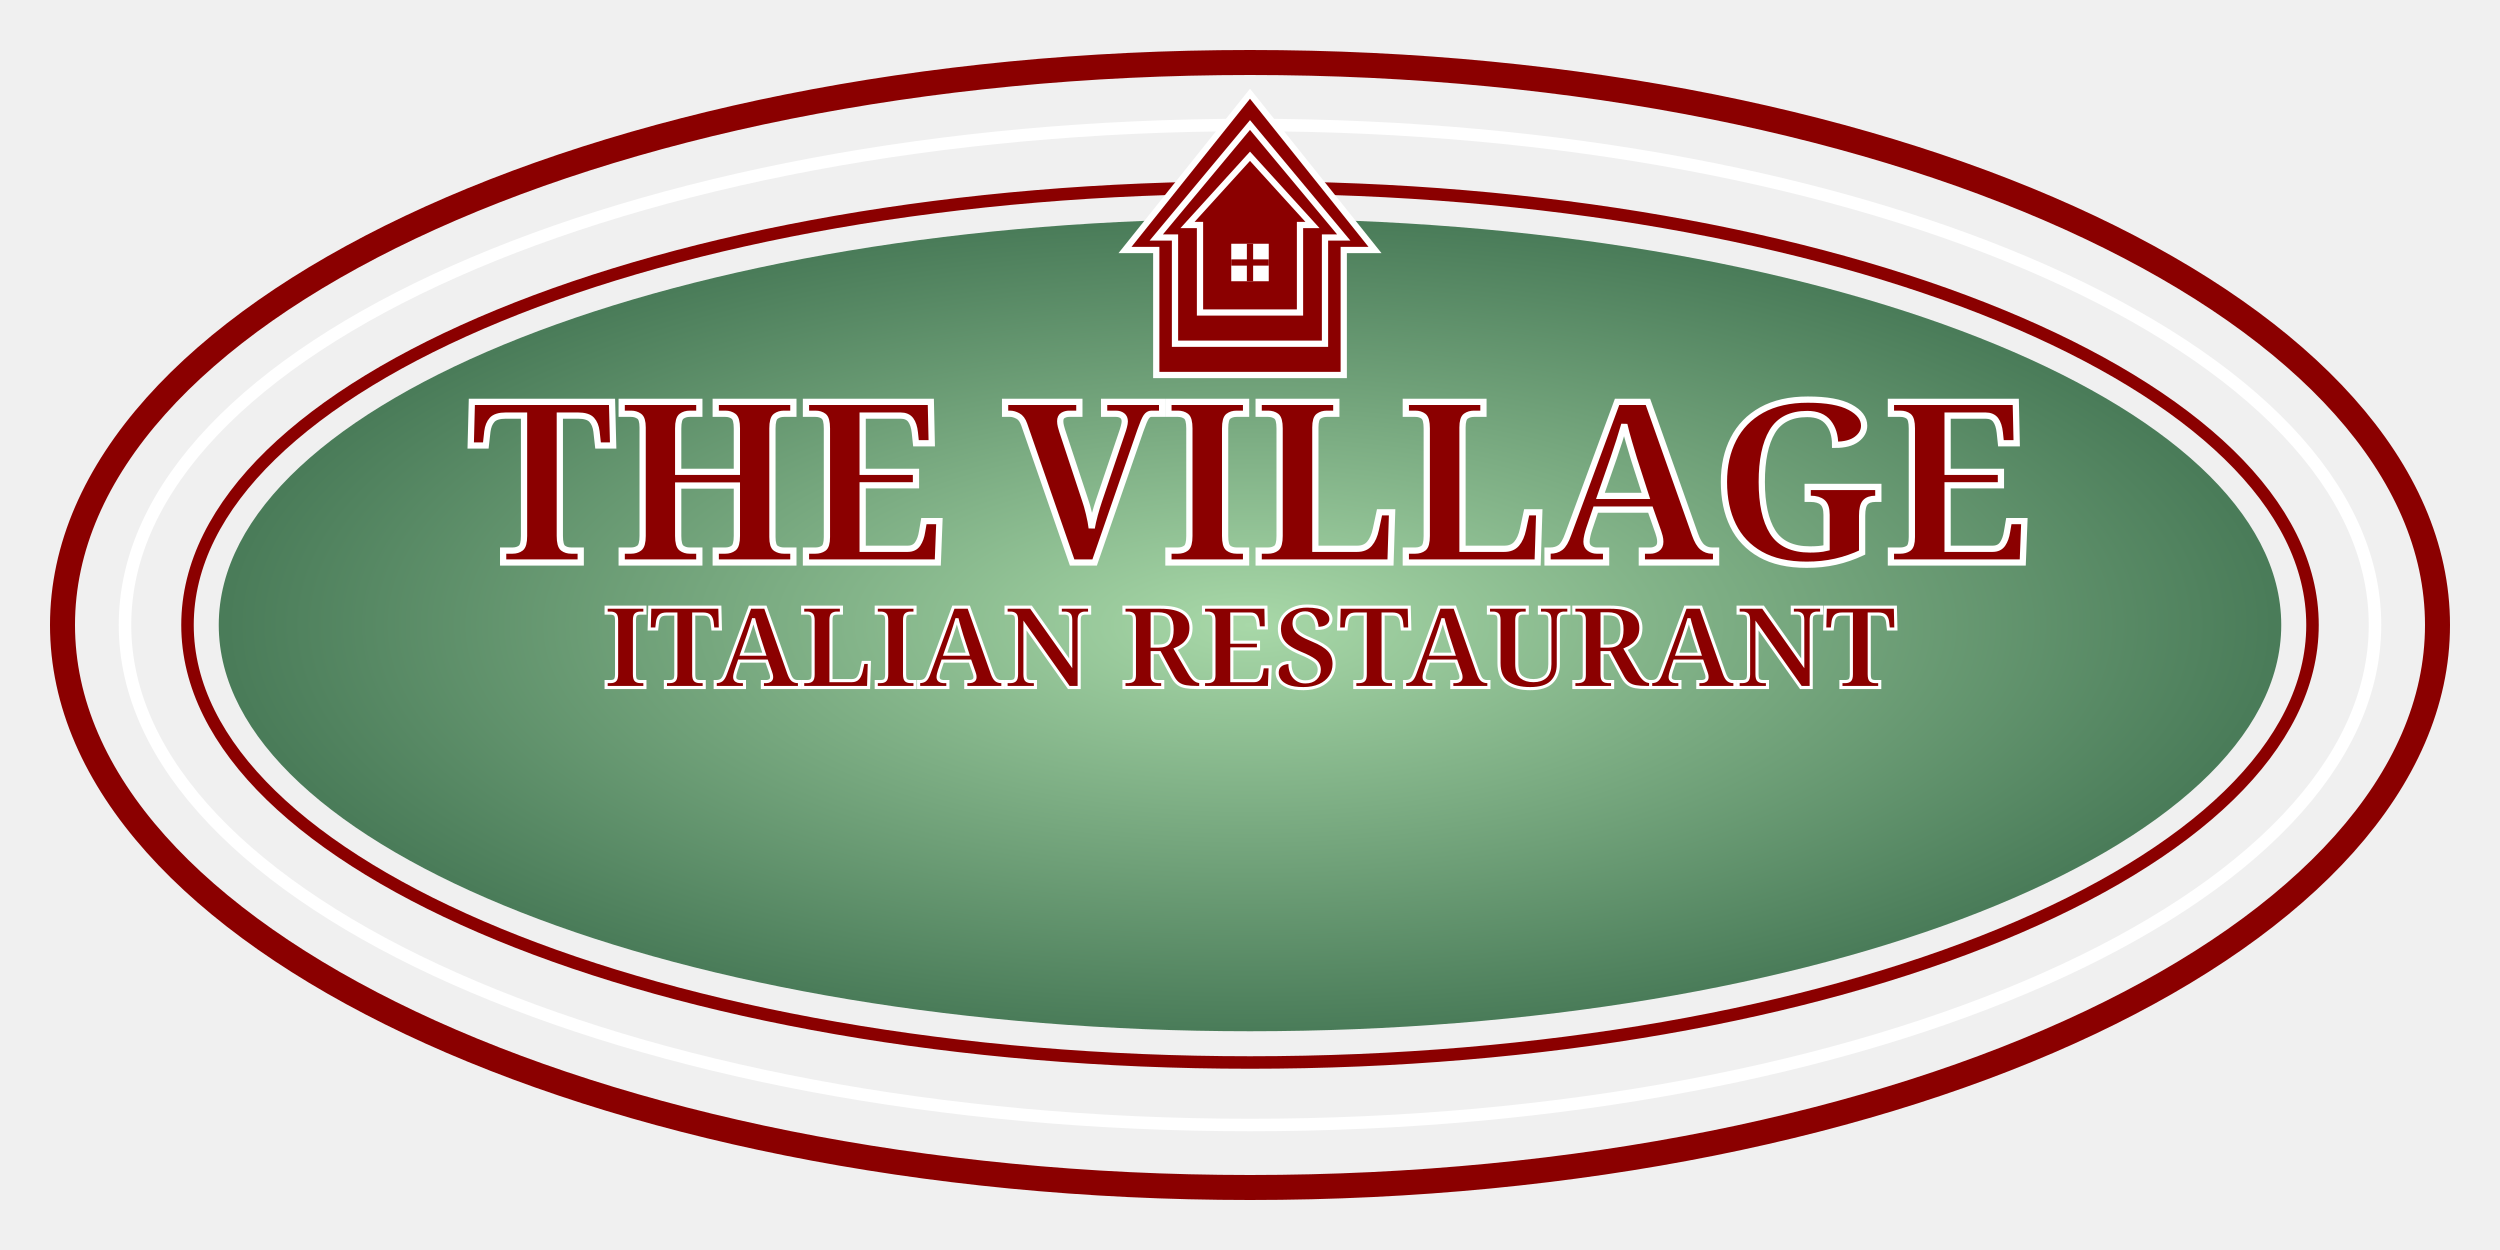
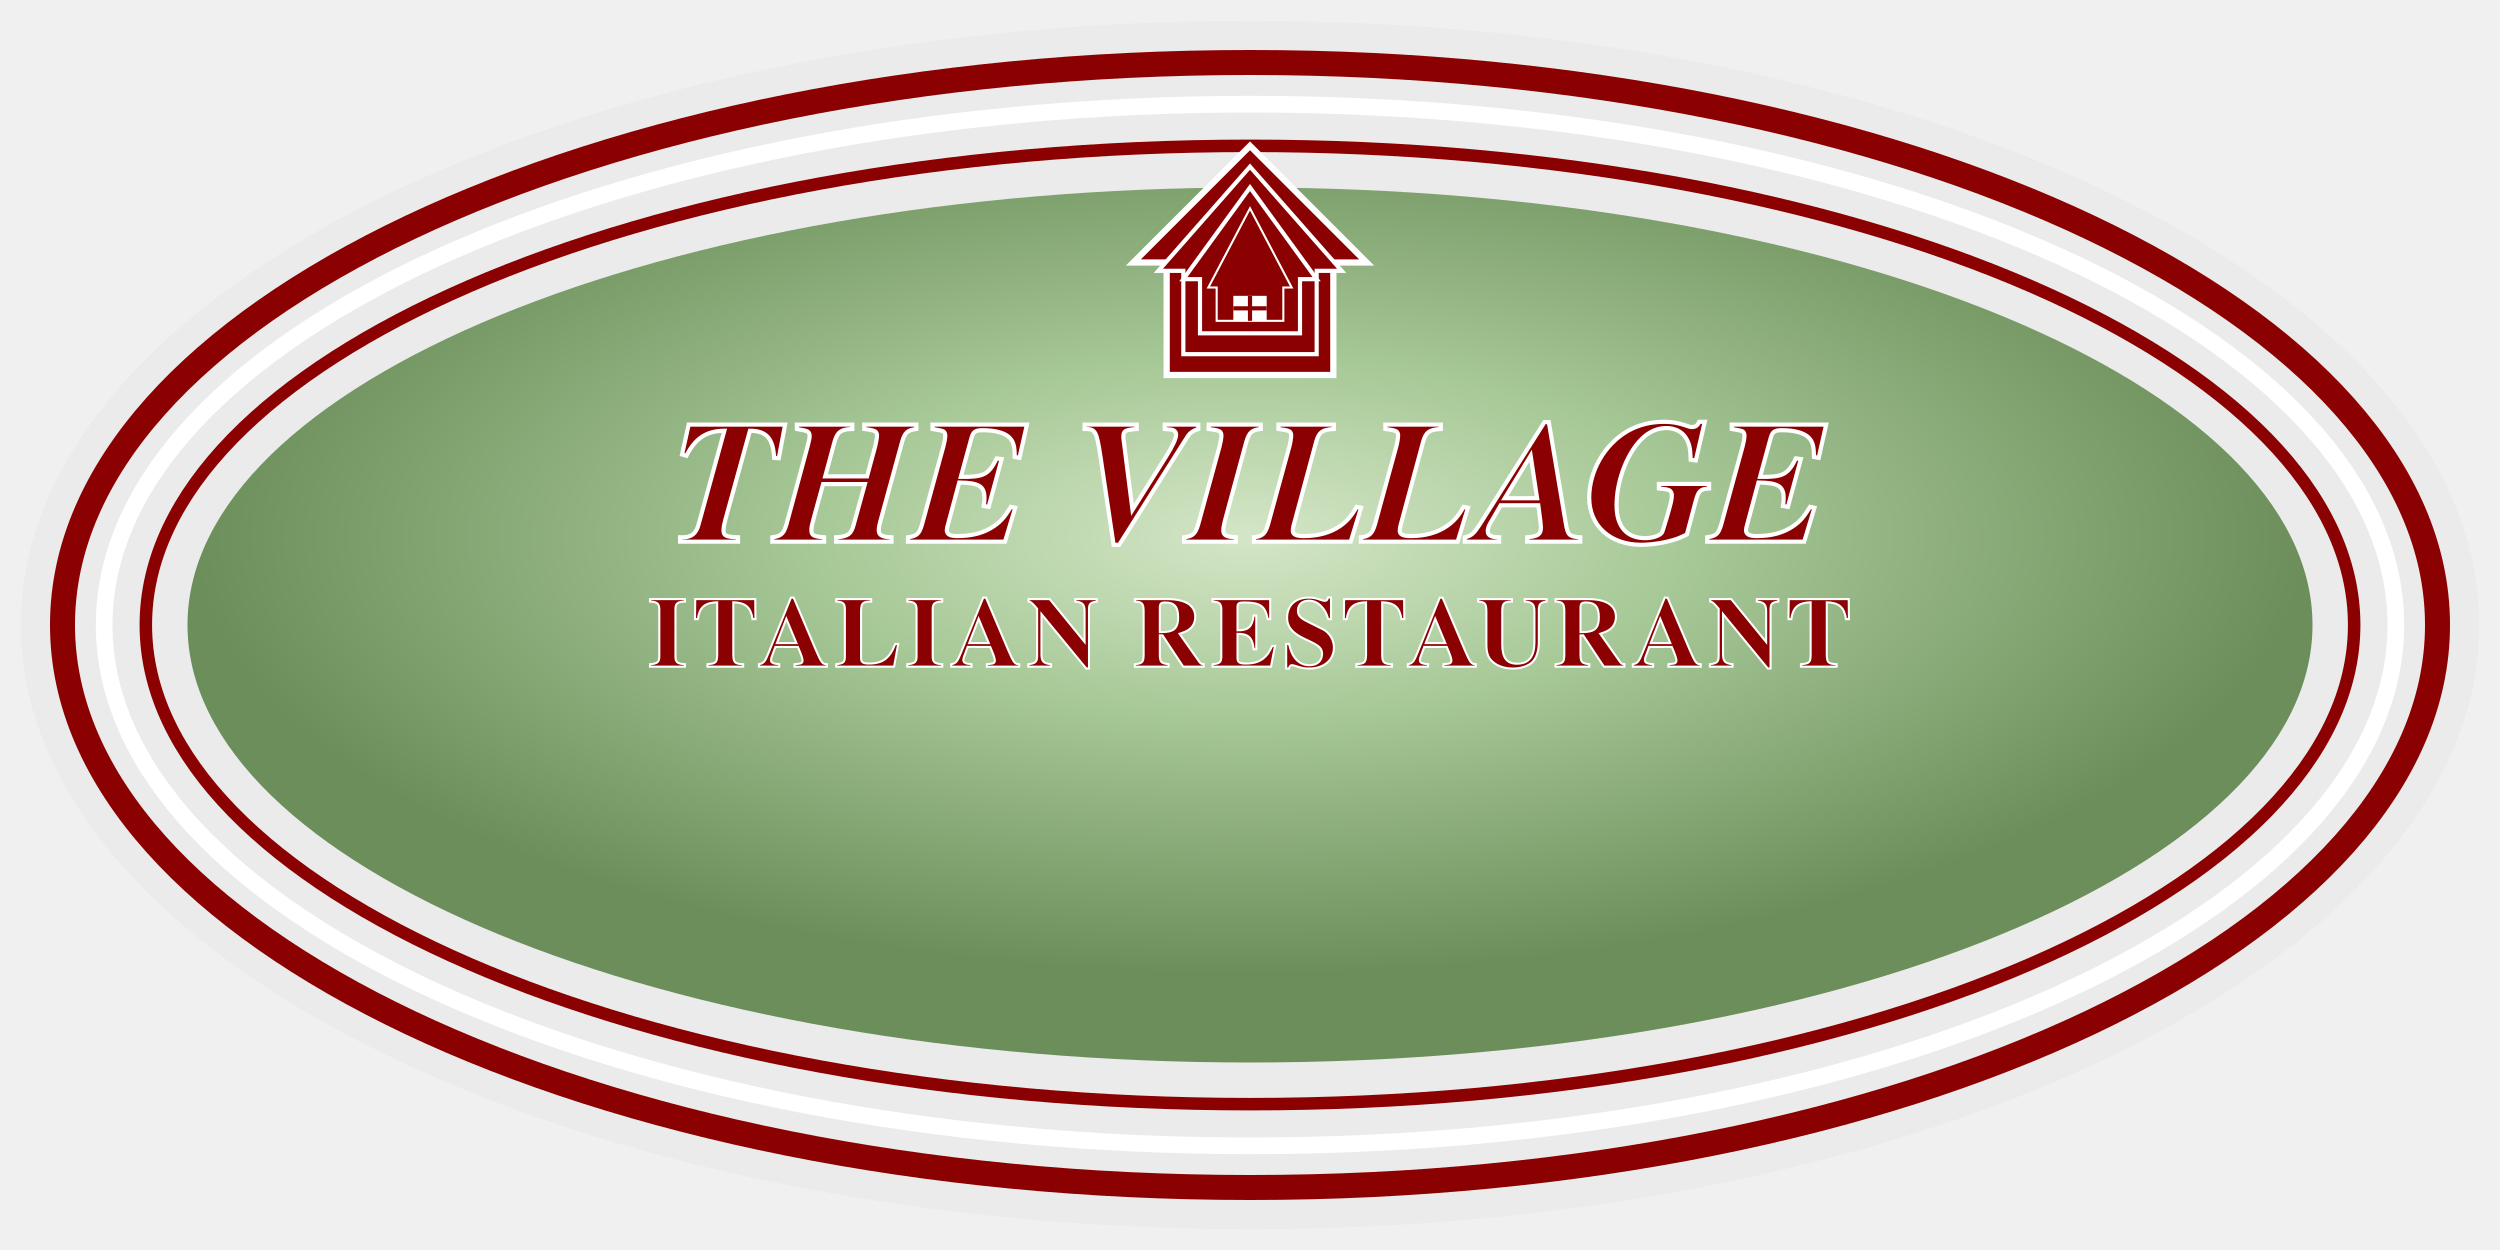
- <svg xmlns="http://www.w3.org/2000/svg" viewBox="0 0 800 400">
+ <svg xmlns="http://www.w3.org/2000/svg" viewBox="0 0 600 300">
  <defs>
-     <radialGradient id="greenGradient" cx="50%" cy="50%">
-       <stop offset="0%" style="stop-color:#a8d8a8;stop-opacity:1" />
-       <stop offset="100%" style="stop-color:#4a7c59;stop-opacity:1" />
+     <radialGradient id="exactGreenGradient" cx="50%" cy="40%">
+       <stop offset="0%" style="stop-color:#d4e6c7;stop-opacity:1" />
+       <stop offset="40%" style="stop-color:#a8c998;stop-opacity:1" />
+       <stop offset="100%" style="stop-color:#6b8e5a;stop-opacity:1" />
    </radialGradient>
  </defs>
-   <ellipse cx="400" cy="200" rx="380" ry="180" fill="none" stroke="#8b0000" stroke-width="8" />
-   <ellipse cx="400" cy="200" rx="360" ry="160" fill="none" stroke="#ffffff" stroke-width="4" />
-   <ellipse cx="400" cy="200" rx="340" ry="140" fill="none" stroke="#8b0000" stroke-width="4" />
-   <ellipse cx="400" cy="200" rx="330" ry="130" fill="url(#greenGradient)" />
-   <g transform="translate(400, 80) scale(2)">
-     <polygon points="0,-25 -20,0 -15,0 -15,20 15,20 15,0 20,0" fill="#8b0000" stroke="#ffffff" stroke-width="1" />
-     <polygon points="0,-20 -15,-2 -12,-2 -12,15 12,15 12,-2 15,-2" fill="#8b0000" stroke="#ffffff" stroke-width="1" />
-     <polygon points="0,-15 -10,-4 -8,-4 -8,10 8,10 8,-4 10,-4" fill="#8b0000" stroke="#ffffff" stroke-width="1" />
-     <rect x="-3" y="-1" width="6" height="6" fill="#ffffff" />
-     <line x1="0" y1="-1" x2="0" y2="5" stroke="#8b0000" stroke-width="1" />
-     <line x1="-3" y1="2" x2="3" y2="2" stroke="#8b0000" stroke-width="1" />
+   <ellipse cx="300" cy="150" rx="295" ry="145" fill="#e8e8e8" opacity="0.7" />
+   <ellipse cx="300" cy="150" rx="285" ry="135" fill="none" stroke="#8b0000" stroke-width="6" />
+   <ellipse cx="300" cy="150" rx="275" ry="125" fill="none" stroke="#ffffff" stroke-width="4" />
+   <ellipse cx="300" cy="150" rx="265" ry="115" fill="none" stroke="#8b0000" stroke-width="3" />
+   <ellipse cx="300" cy="150" rx="255" ry="105" fill="url(#exactGreenGradient)" />
+   <g transform="translate(300, 65)">
+     <path d="M 0,-30 L -28,-2 L -20,-2 L -20,25 L 20,25 L 20,-2 L 28,-2 Z" fill="#8b0000" stroke="#ffffff" stroke-width="1.5" />
+     <path d="M 0,-25 L -22,0 L -16,0 L -16,20 L 16,20 L 16,0 L 22,0 Z" fill="#8b0000" stroke="#ffffff" stroke-width="1" />
+     <path d="M 0,-20 L -16,2 L -12,2 L -12,15 L 12,15 L 12,2 L 16,2 Z" fill="#8b0000" stroke="#ffffff" stroke-width="1" />
+     <path d="M 0,-15 L -10,4 L -8,4 L -8,12 L 8,12 L 8,4 L 10,4 Z" fill="#8b0000" stroke="#ffffff" stroke-width="0.5" />
+     <rect x="-4" y="6" width="8" height="6" fill="#ffffff" />
+     <line x1="0" y1="6" x2="0" y2="12" stroke="#8b0000" stroke-width="1" />
+     <line x1="-4" y1="9" x2="4" y2="9" stroke="#8b0000" stroke-width="1" />
  </g>
-   <text x="400" y="180" font-family="serif" font-size="72" font-weight="bold" text-anchor="middle" fill="#8b0000" stroke="#ffffff" stroke-width="2">THE VILLAGE</text>
-   <text x="400" y="220" font-family="serif" font-size="36" font-weight="bold" text-anchor="middle" fill="#8b0000" stroke="#ffffff" stroke-width="1">ITALIAN RESTAURANT</text>
+   <text x="300" y="130" font-family="Times, serif" font-size="42" font-weight="bold" text-anchor="middle" fill="#8b0000" stroke="#ffffff" stroke-width="1" style="font-style: italic;">THE VILLAGE</text>
+   <text x="300" y="160" font-family="Times, serif" font-size="24" font-weight="bold" text-anchor="middle" fill="#8b0000" stroke="#ffffff" stroke-width="0.5" style="letter-spacing: 1px;">ITALIAN RESTAURANT</text>
</svg>
